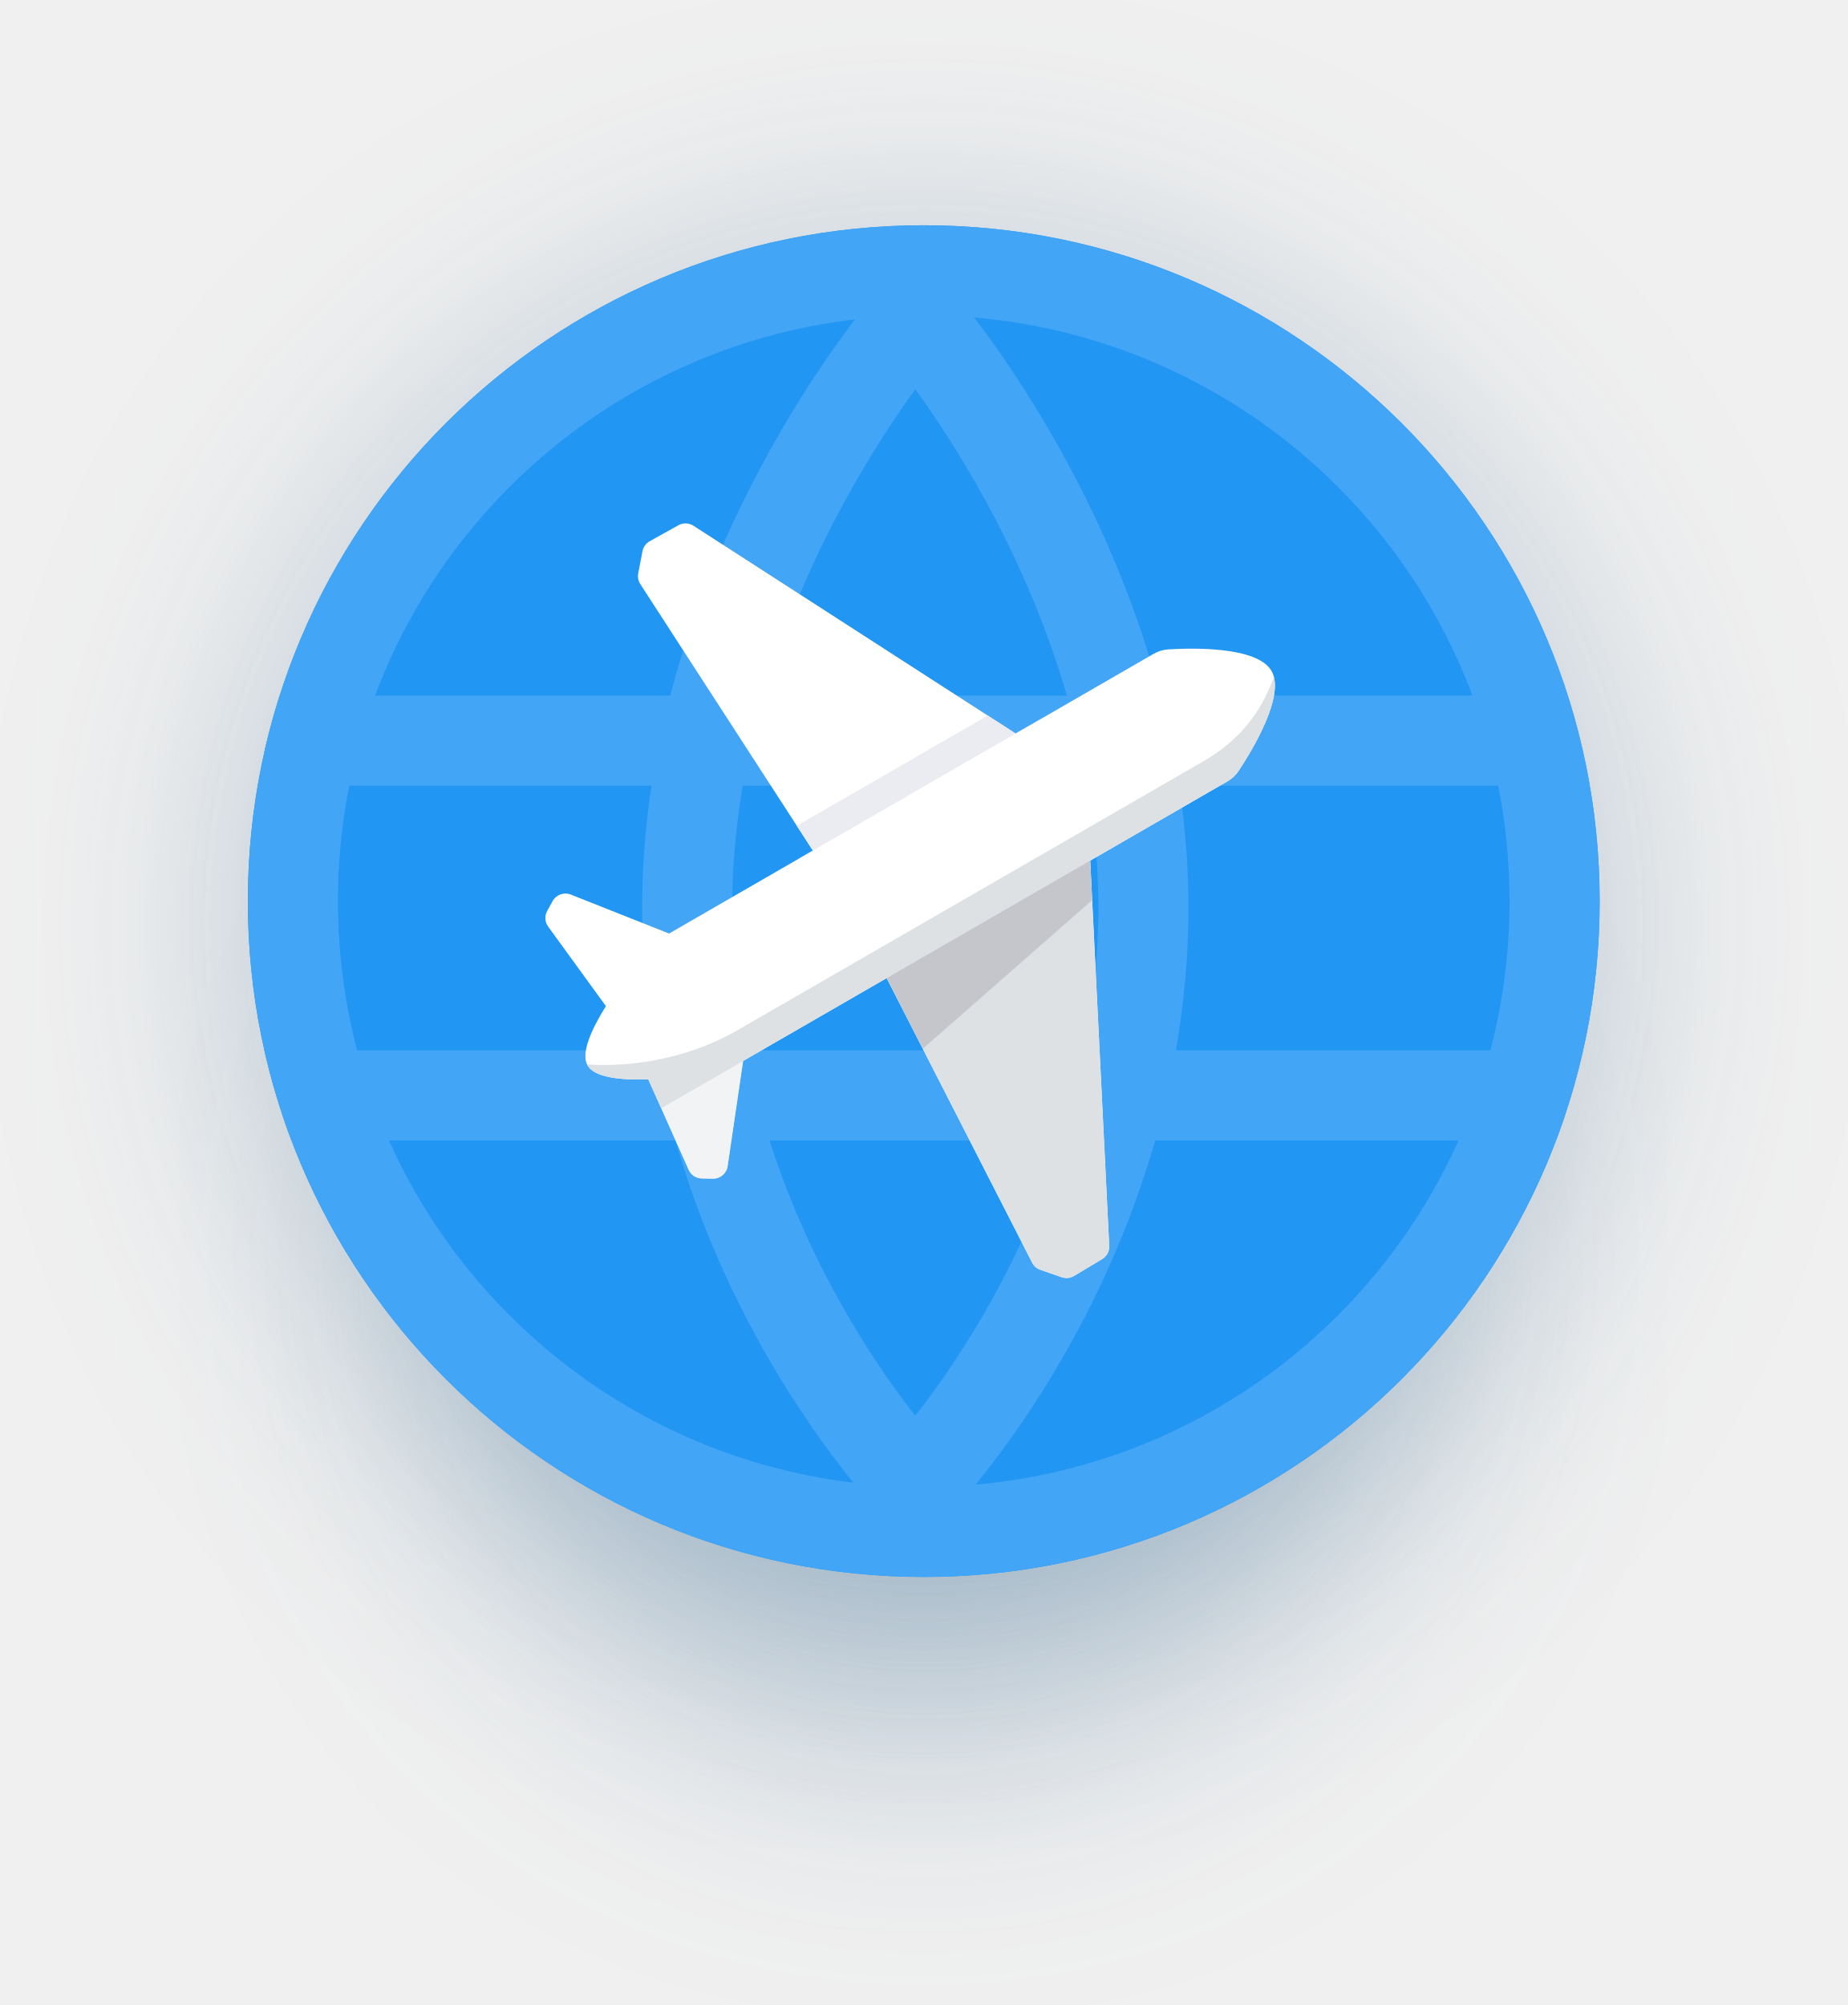
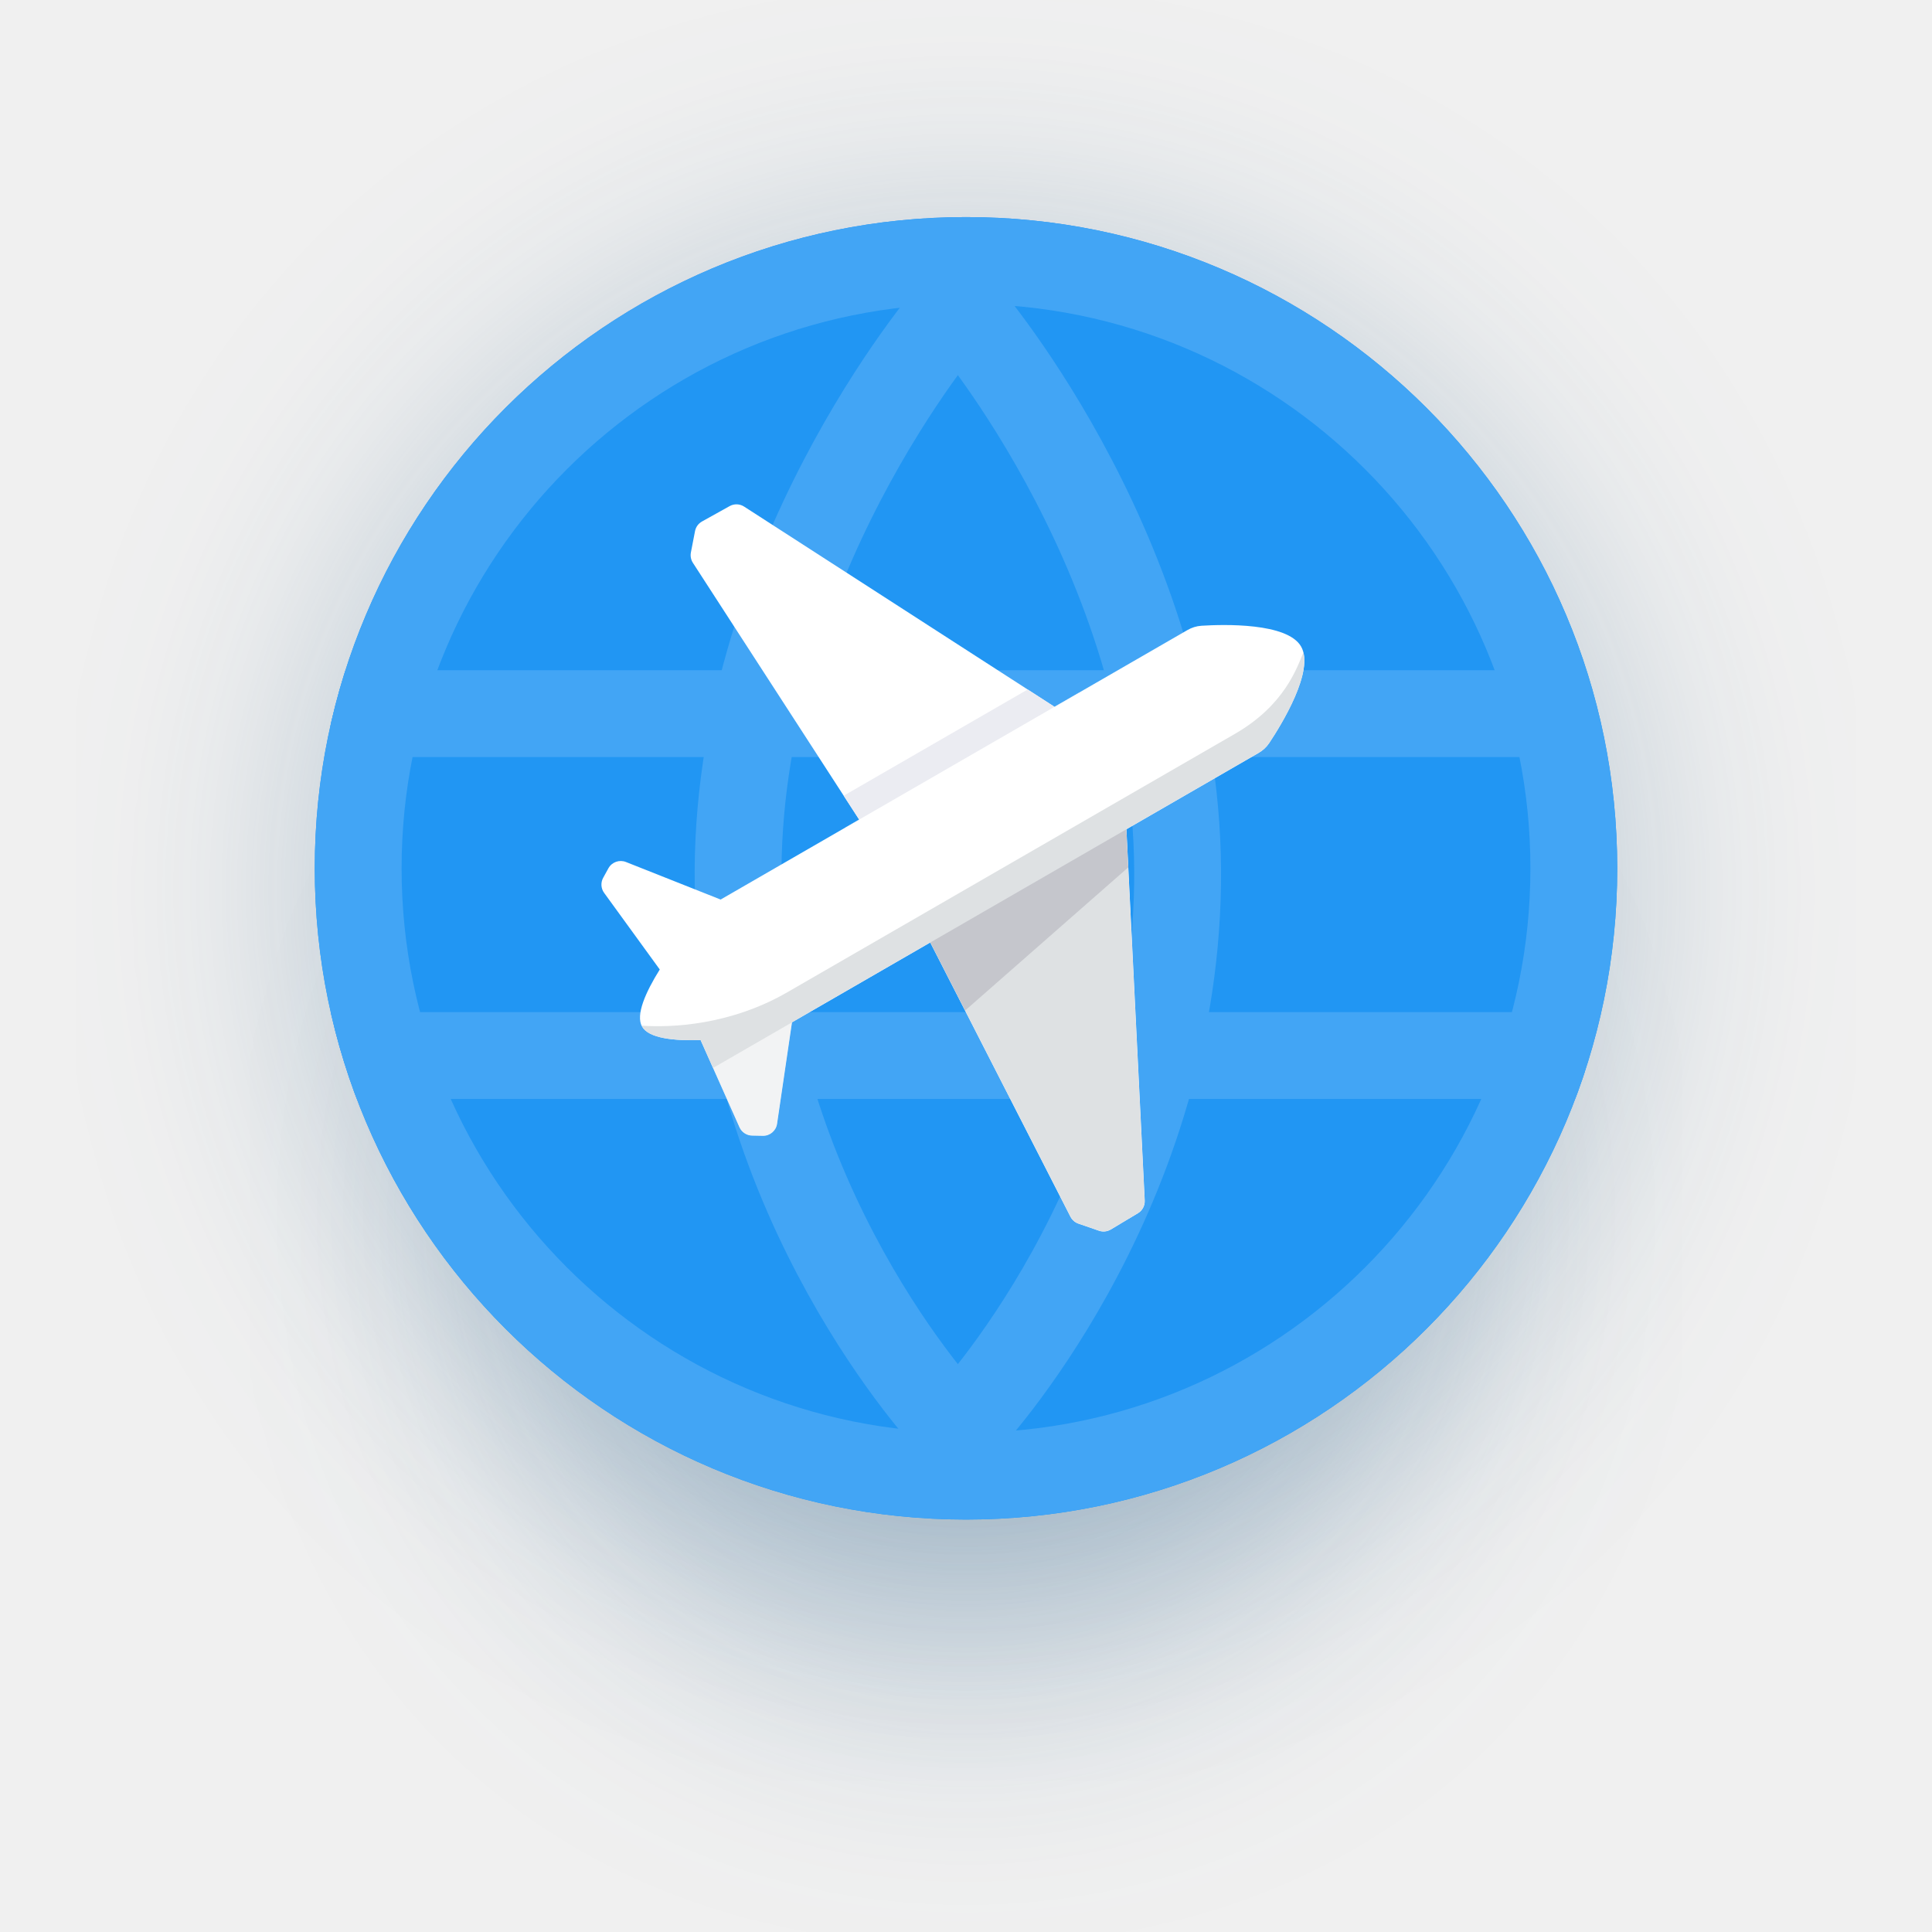
- <svg xmlns="http://www.w3.org/2000/svg" width="82" height="89" viewBox="0 0 82 89" fill="none">
+ <svg xmlns="http://www.w3.org/2000/svg" width="89" height="89" viewBox="0 0 82 89" fill="none">
  <g filter="url(#filter0_d_1_705)">
    <path fill-rule="evenodd" clip-rule="evenodd" d="M41 70C53.15 70 63 60.15 63 48C63 35.85 53.15 26 41 26C28.85 26 19 35.85 19 48C19 60.15 28.85 70 41 70Z" fill="black" fill-opacity="0.01" />
  </g>
  <g filter="url(#filter1_d_1_705)">
    <path fill-rule="evenodd" clip-rule="evenodd" d="M41 70C57.569 70 71 56.569 71 40C71 23.431 57.569 10 41 10C24.431 10 11 23.431 11 40C11 56.569 24.431 70 41 70Z" fill="#2196F3" />
    <path d="M69 40C69 55.464 56.464 68 41 68C25.536 68 13 55.464 13 40C13 24.536 25.536 12 41 12C56.464 12 69 24.536 69 40Z" stroke="#42A5F5" stroke-width="4" />
  </g>
  <mask id="mask0_1_705" style="mask-type:luminance" maskUnits="userSpaceOnUse" x="11" y="10" width="60" height="60">
    <path fill-rule="evenodd" clip-rule="evenodd" d="M41 70C57.569 70 71 56.569 71 40C71 23.431 57.569 10 41 10C24.431 10 11 23.431 11 40C11 56.569 24.431 70 41 70Z" fill="white" />
  </mask>
  <g mask="url(#mask0_1_705)">
    <path d="M13.714 32.875H67.536" stroke="#42A5F5" stroke-width="4" stroke-linecap="square" />
    <path d="M13.714 48.625H67.536" stroke="#42A5F5" stroke-width="4" stroke-linecap="square" />
    <path d="M40.25 14.5C40.25 14.5 30.288 26.078 30.503 40.75C30.719 55.422 40.25 65.5 40.25 65.5" stroke="#42A5F5" stroke-width="4" stroke-linecap="round" stroke-linejoin="round" />
    <path d="M41 14.5C41 14.5 50.962 26.078 50.746 40.75C50.531 55.422 41 65.5 41 65.5" stroke="#42A5F5" stroke-width="4" stroke-linecap="round" stroke-linejoin="round" />
  </g>
  <path fill-rule="evenodd" clip-rule="evenodd" d="M51.195 29.028C51.395 28.912 51.615 28.841 51.846 28.826C52.862 28.762 55.798 28.678 56.435 29.781C57.072 30.884 55.53 33.384 54.966 34.231C54.838 34.423 54.666 34.578 54.466 34.694L48.39 38.202L49.234 55.302C49.246 55.541 49.125 55.768 48.919 55.891L47.67 56.639C47.505 56.738 47.306 56.759 47.124 56.696L46.178 56.369C46.019 56.314 45.888 56.2 45.811 56.051L39.353 43.419L32.984 47.096L32.297 51.768C32.25 52.091 31.969 52.329 31.643 52.323L31.145 52.313C30.893 52.308 30.666 52.158 30.564 51.928L28.774 47.912C27.544 47.952 26.389 47.831 26.079 47.294C25.77 46.758 26.243 45.702 26.893 44.661L24.329 41.13C24.181 40.926 24.165 40.655 24.287 40.435L24.527 39.999C24.685 39.713 25.031 39.589 25.335 39.709L29.697 41.439L36.078 37.755L28.419 25.927C28.328 25.786 28.295 25.615 28.327 25.45L28.517 24.467C28.553 24.279 28.671 24.116 28.839 24.023L30.111 23.315C30.321 23.198 30.578 23.207 30.779 23.337L45.077 32.56L51.195 29.028Z" fill="white" />
  <mask id="mask1_1_705" style="mask-type:luminance" maskUnits="userSpaceOnUse" x="24" y="23" width="33" height="34">
    <path fill-rule="evenodd" clip-rule="evenodd" d="M51.195 29.028C51.395 28.912 51.615 28.841 51.846 28.826C52.862 28.762 55.798 28.678 56.435 29.781C57.072 30.884 55.53 33.384 54.966 34.231C54.838 34.423 54.666 34.578 54.466 34.694L48.39 38.202L49.234 55.302C49.246 55.541 49.125 55.768 48.919 55.891L47.67 56.639C47.505 56.738 47.306 56.759 47.124 56.696L46.178 56.369C46.019 56.314 45.888 56.2 45.811 56.051L39.353 43.419L32.984 47.096L32.297 51.768C32.25 52.091 31.969 52.329 31.643 52.323L31.145 52.313C30.893 52.308 30.666 52.158 30.564 51.928L28.774 47.912C27.544 47.952 26.389 47.831 26.079 47.294C25.77 46.758 26.243 45.702 26.893 44.661L24.329 41.13C24.181 40.926 24.165 40.655 24.287 40.435L24.527 39.999C24.685 39.713 25.031 39.589 25.335 39.709L29.697 41.439L36.078 37.755L28.419 25.927C28.328 25.786 28.295 25.615 28.327 25.45L28.517 24.467C28.553 24.279 28.671 24.116 28.839 24.023L30.111 23.315C30.321 23.198 30.578 23.207 30.779 23.337L45.077 32.56L51.195 29.028Z" fill="white" />
  </mask>
  <g mask="url(#mask1_1_705)">
    <rect x="45.536" y="30.784" width="1.309" height="12.408" transform="rotate(60 45.536 30.7839)" fill="#EBECF2" />
    <path fill-rule="evenodd" clip-rule="evenodd" d="M48.919 55.891C49.125 55.768 49.246 55.541 49.234 55.302L48.363 37.643L39.126 42.975L45.811 56.051C45.888 56.2 46.019 56.314 46.178 56.369L47.124 56.696C47.306 56.759 47.505 56.738 47.67 56.639L48.919 55.891Z" fill="#DEE1E3" />
    <path opacity="0.4" fill-rule="evenodd" clip-rule="evenodd" d="M28.837 47.801L28.748 47.853L30.564 51.928C30.666 52.158 30.893 52.308 31.145 52.313L31.643 52.323C31.969 52.329 32.25 52.091 32.297 51.768L33.023 46.833L32.56 47.101C32.417 47.183 32.263 47.245 32.101 47.281C31.551 47.404 30.155 47.695 28.837 47.801Z" fill="#DEE1E3" />
    <path fill-rule="evenodd" clip-rule="evenodd" d="M39.248 43.213L48.378 37.943L48.477 39.954L40.956 46.554L39.248 43.213Z" fill="#C5C6CC" />
    <path fill-rule="evenodd" clip-rule="evenodd" d="M57.482 32.952L27.691 50.152C27.691 50.152 26.812 48.564 26.079 47.294C26.07 47.279 26.062 47.263 26.054 47.247C27.406 47.345 30.127 47.235 32.766 45.711L53.391 33.804C55.682 32.481 56.243 30.767 56.553 30.031C57.031 31.316 57.482 32.952 57.482 32.952Z" fill="#DEE1E3" />
  </g>
  <defs>
    <filter id="filter0_d_1_705" x="8" y="23" width="66" height="66" filterUnits="userSpaceOnUse" color-interpolation-filters="sRGB">
      <feFlood flood-opacity="0" result="BackgroundImageFix" />
      <feColorMatrix in="SourceAlpha" type="matrix" values="0 0 0 0 0 0 0 0 0 0 0 0 0 0 0 0 0 0 127 0" result="hardAlpha" />
      <feOffset dy="8" />
      <feGaussianBlur stdDeviation="5.5" />
      <feColorMatrix type="matrix" values="0 0 0 0 0.216 0 0 0 0 0.408 0 0 0 0 0.557 0 0 0 0.25 0" />
      <feBlend mode="normal" in2="BackgroundImageFix" result="effect1_dropShadow_1_705" />
      <feBlend mode="normal" in="SourceGraphic" in2="effect1_dropShadow_1_705" result="shape" />
    </filter>
    <filter id="filter1_d_1_705" x="0" y="0" width="82" height="82" filterUnits="userSpaceOnUse" color-interpolation-filters="sRGB">
      <feFlood flood-opacity="0" result="BackgroundImageFix" />
      <feColorMatrix in="SourceAlpha" type="matrix" values="0 0 0 0 0 0 0 0 0 0 0 0 0 0 0 0 0 0 127 0" result="hardAlpha" />
      <feOffset dy="1" />
      <feGaussianBlur stdDeviation="5.5" />
      <feColorMatrix type="matrix" values="0 0 0 0 0.216 0 0 0 0 0.408 0 0 0 0 0.557 0 0 0 0.3 0" />
      <feBlend mode="normal" in2="BackgroundImageFix" result="effect1_dropShadow_1_705" />
      <feBlend mode="normal" in="SourceGraphic" in2="effect1_dropShadow_1_705" result="shape" />
    </filter>
  </defs>
</svg>
